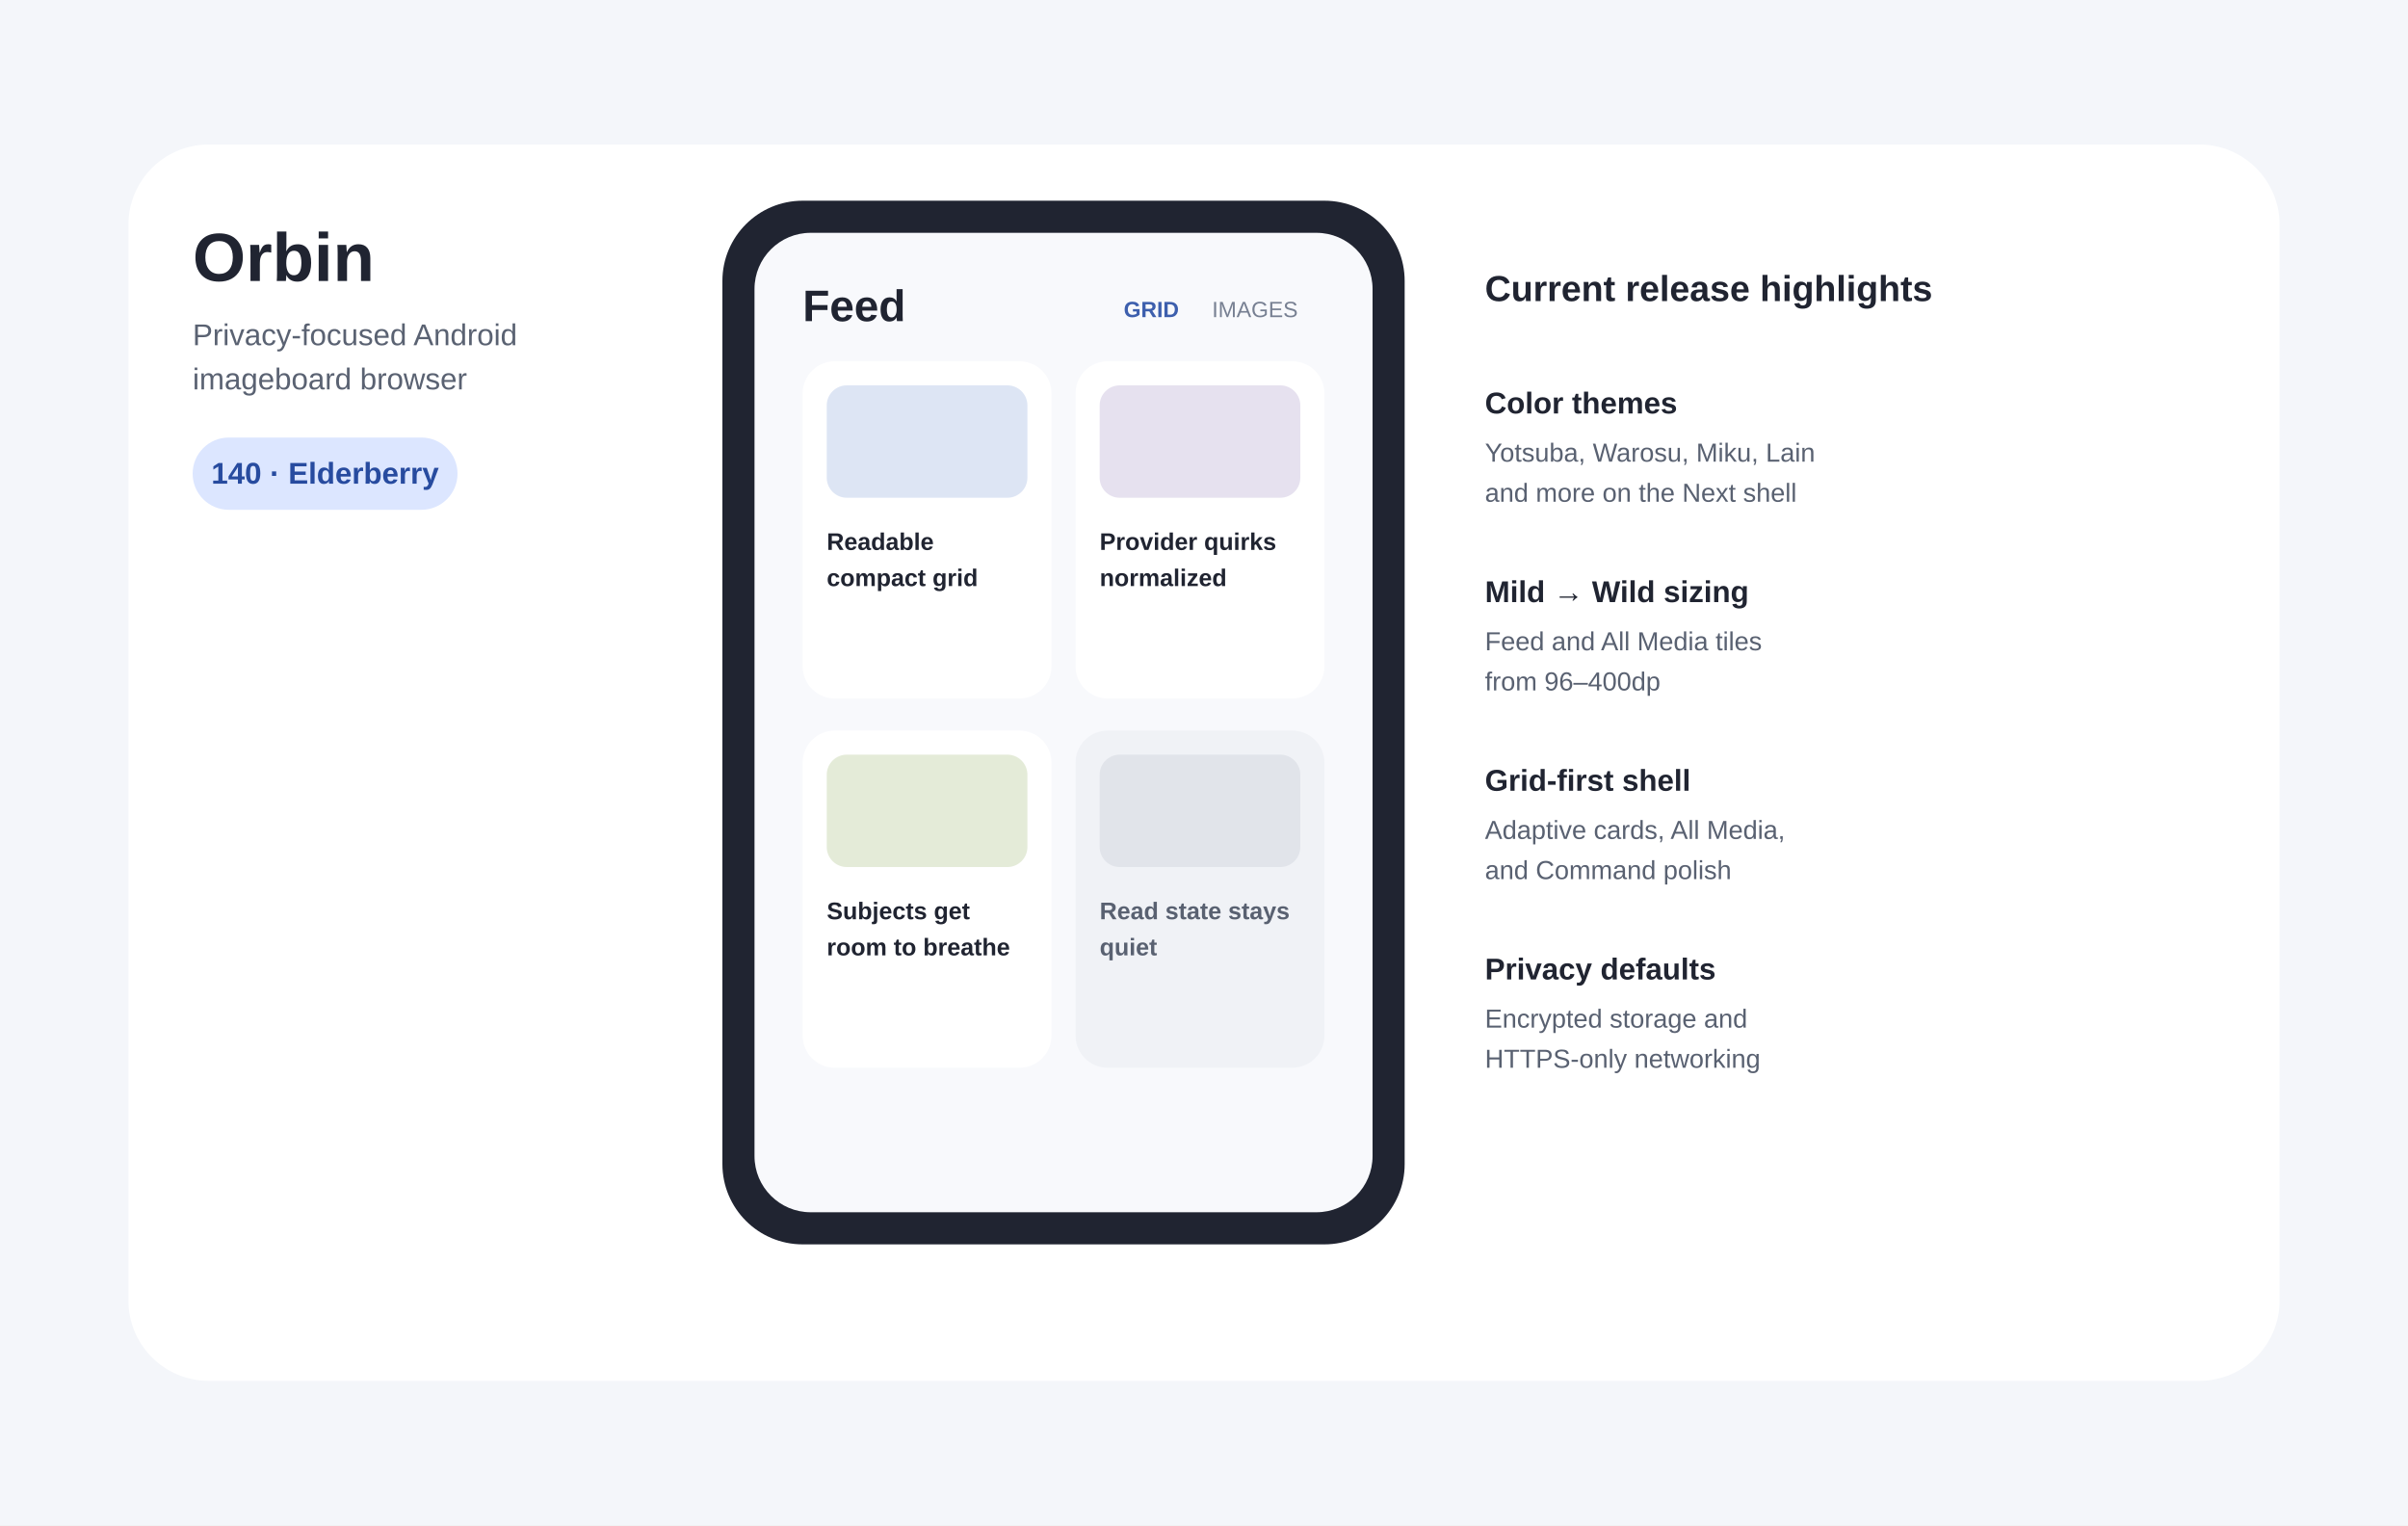
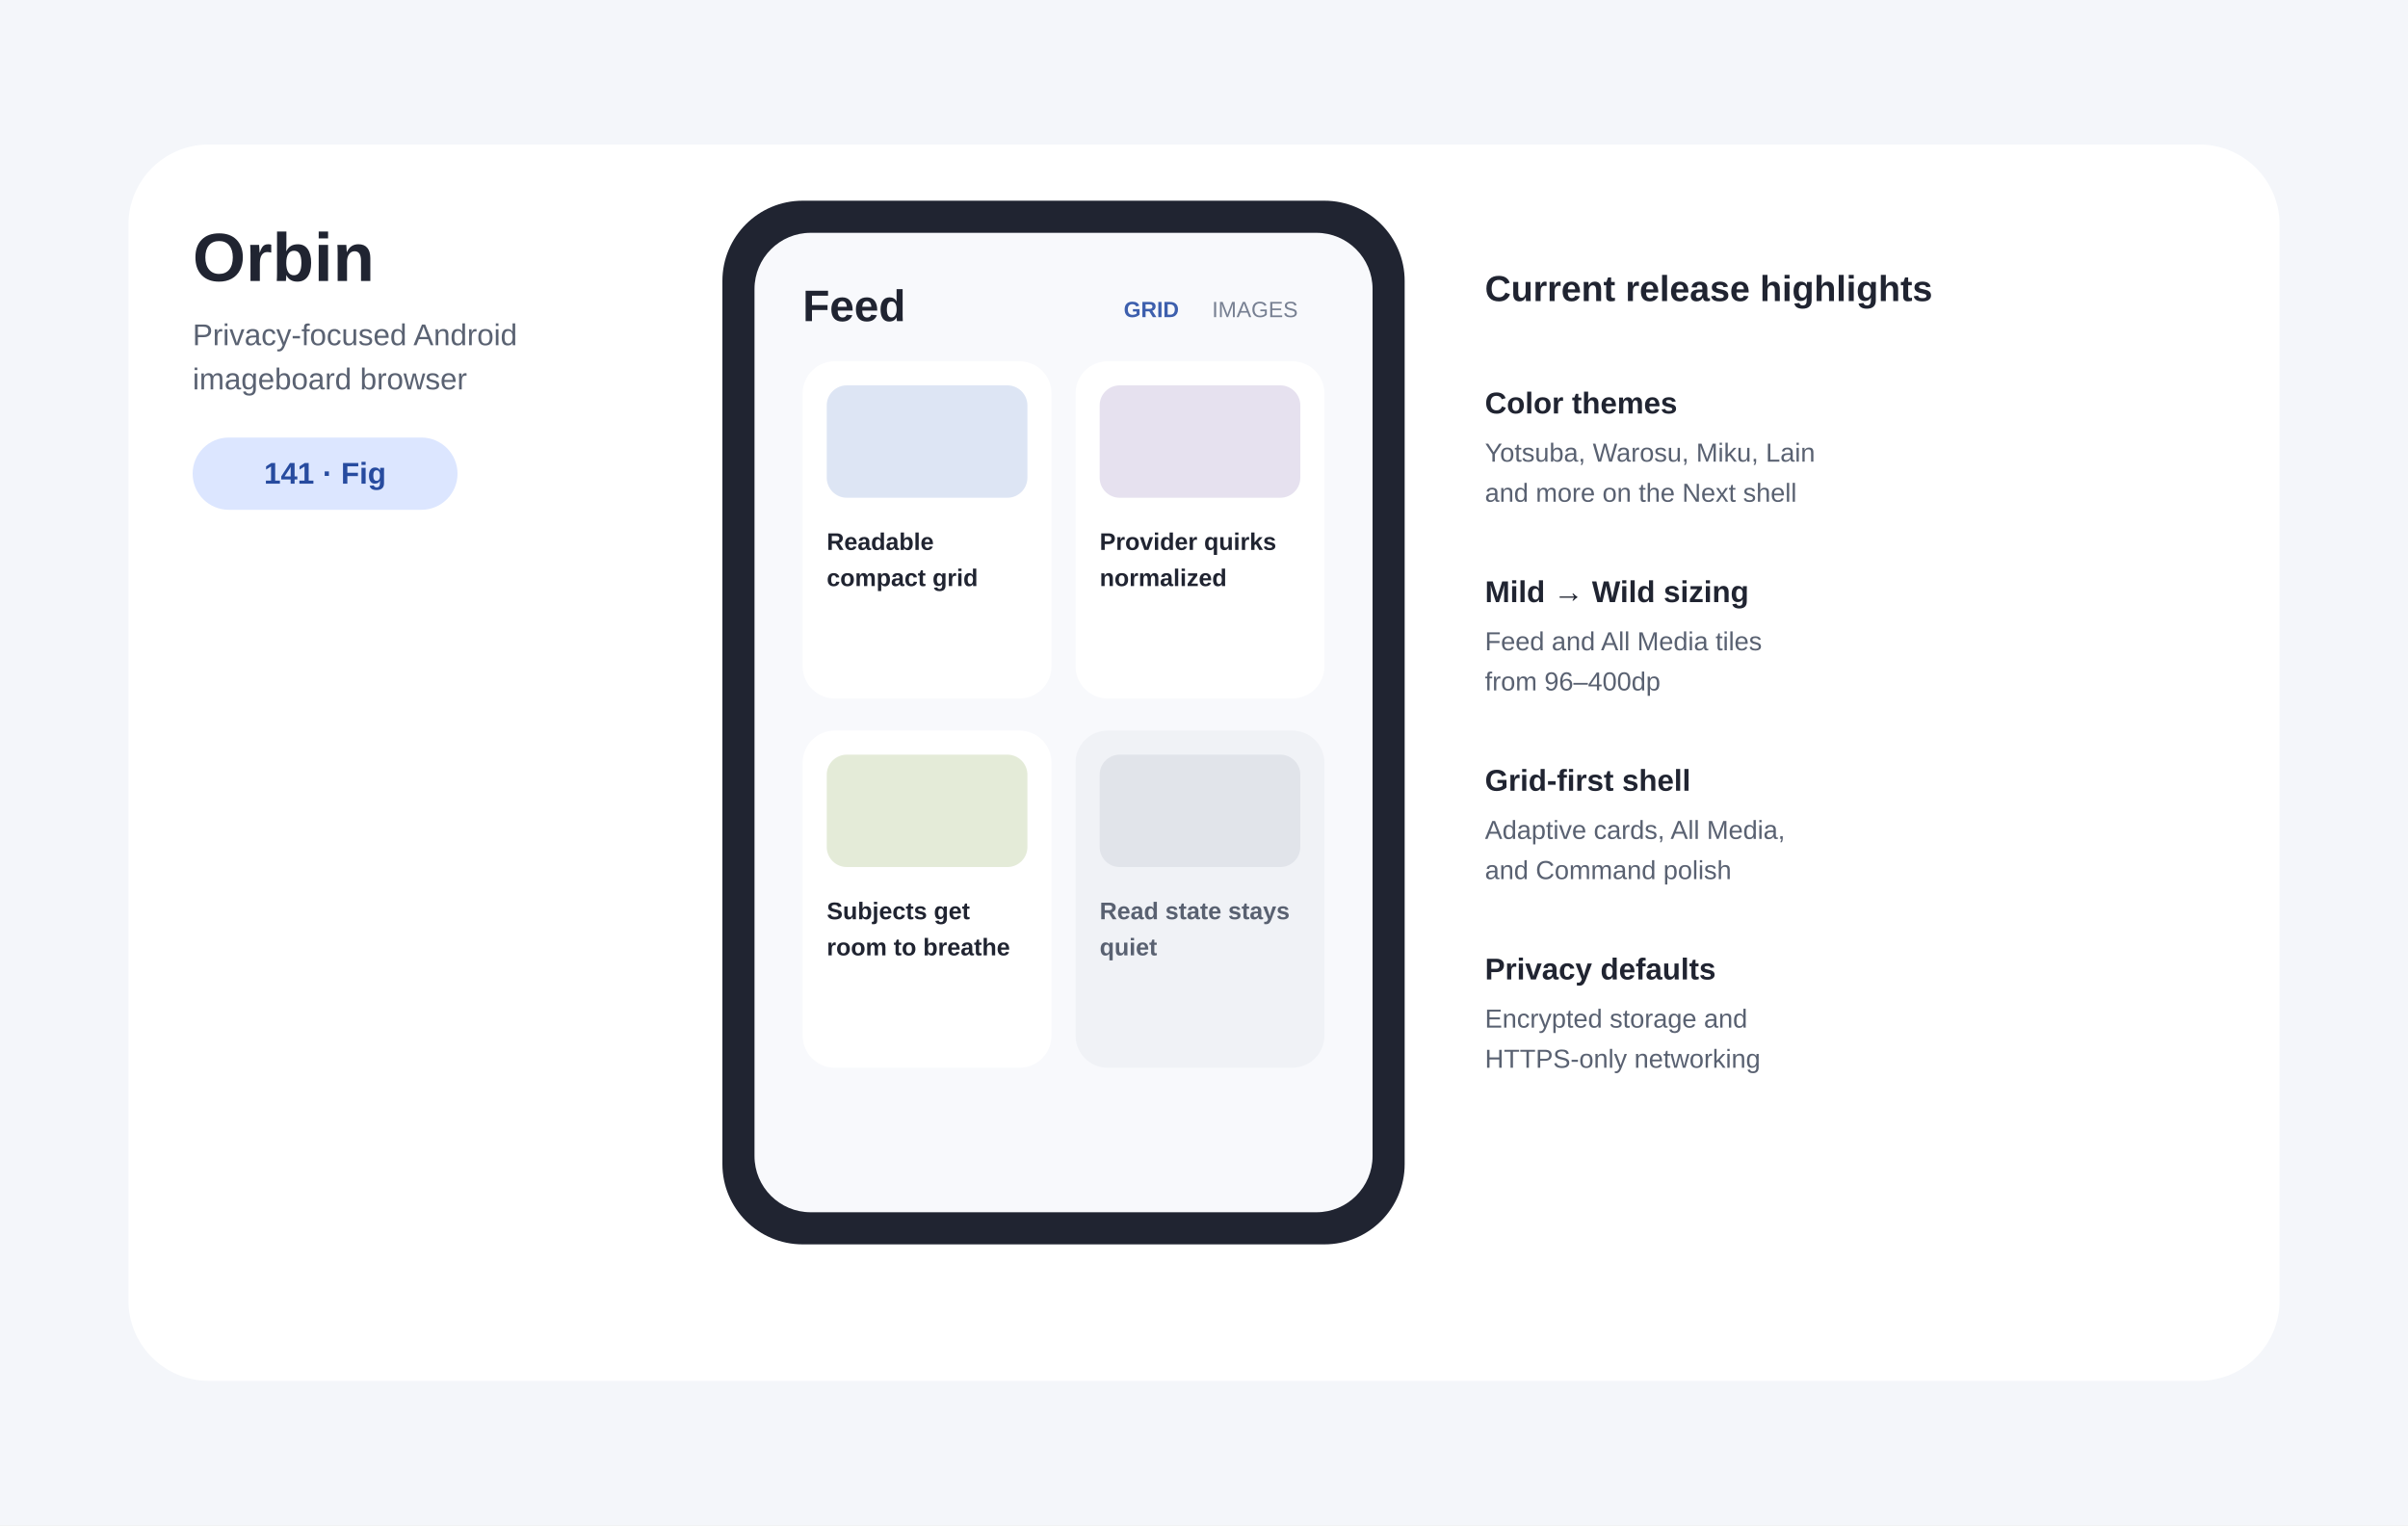
- <svg xmlns="http://www.w3.org/2000/svg" width="1200" height="760" viewBox="0 0 1200 760" role="img" aria-labelledby="title desc" data-release-version="140-Elderberry">
+ <svg xmlns="http://www.w3.org/2000/svg" width="1200" height="760" viewBox="0 0 1200 760" role="img" aria-labelledby="title desc" data-release-version="141-Fig">
  <rect width="1200" height="760" fill="#F4F6FA" />
  <rect x="64" y="72" width="1072" height="616" rx="40" fill="#FFFFFF" />
  <text x="96" y="140" font-family="Arial,sans-serif" font-size="34" font-weight="700" fill="#202431">Orbin</text>
  <text x="96" y="172" font-family="Arial,sans-serif" font-size="15" fill="#5A6272">Privacy-focused Android</text>
  <text x="96" y="194" font-family="Arial,sans-serif" font-size="15" fill="#5A6272">imageboard browser</text>
  <rect x="96" y="218" width="132" height="36" rx="18" fill="#DCE6FF" />
-   <text id="release-label" x="162" y="241" text-anchor="middle" font-family="Arial,sans-serif" font-size="15" font-weight="700" fill="#274B9F">140 · Elderberry</text>
+   <text id="release-label" x="162" y="241" text-anchor="middle" font-family="Arial,sans-serif" font-size="15" font-weight="700" fill="#274B9F">141 · Fig</text>
  <rect x="360" y="100" width="340" height="520" rx="40" fill="#202431" />
  <rect x="376" y="116" width="308" height="488" rx="28" fill="#F8F9FC" />
  <text x="400" y="160" font-family="Arial,sans-serif" font-size="22" font-weight="700" fill="#202431">Feed</text>
  <text x="560" y="158" font-family="Arial,sans-serif" font-size="11" font-weight="700" fill="#3D5FAD">GRID</text>
  <text x="604" y="158" font-family="Arial,sans-serif" font-size="11" fill="#778092">IMAGES</text>
  <rect x="400" y="180" width="124" height="168" rx="16" fill="#FFFFFF" />
  <rect x="536" y="180" width="124" height="168" rx="16" fill="#FFFFFF" />
  <rect x="400" y="364" width="124" height="168" rx="16" fill="#FFFFFF" />
  <rect x="536" y="364" width="124" height="168" rx="16" fill="#F0F2F6" />
  <rect x="412" y="192" width="100" height="56" rx="10" fill="#DDE5F4" />
  <rect x="548" y="192" width="100" height="56" rx="10" fill="#E6E1EF" />
  <rect x="412" y="376" width="100" height="56" rx="10" fill="#E4EBD8" />
  <rect x="548" y="376" width="100" height="56" rx="10" fill="#E1E4EA" />
  <text x="412" y="274" font-family="Arial,sans-serif" font-size="12" font-weight="700" fill="#202431">Readable</text>
  <text x="412" y="292" font-family="Arial,sans-serif" font-size="12" font-weight="700" fill="#202431">compact grid</text>
  <text x="548" y="274" font-family="Arial,sans-serif" font-size="12" font-weight="700" fill="#202431">Provider quirks</text>
  <text x="548" y="292" font-family="Arial,sans-serif" font-size="12" font-weight="700" fill="#202431">normalized</text>
  <text x="412" y="458" font-family="Arial,sans-serif" font-size="12" font-weight="700" fill="#202431">Subjects get</text>
  <text x="412" y="476" font-family="Arial,sans-serif" font-size="12" font-weight="700" fill="#202431">room to breathe</text>
  <text x="548" y="458" font-family="Arial,sans-serif" font-size="12" font-weight="700" fill="#596171">Read state stays</text>
  <text x="548" y="476" font-family="Arial,sans-serif" font-size="12" font-weight="700" fill="#596171">quiet</text>
  <text x="740" y="150" font-family="Arial,sans-serif" font-size="18" font-weight="700" fill="#202431">Current release highlights</text>
  <text x="740" y="206" font-family="Arial,sans-serif" font-size="15" font-weight="700" fill="#202431">Color themes</text>
  <text x="740" y="230" font-family="Arial,sans-serif" font-size="13" fill="#596171">Yotsuba, Warosu, Miku, Lain</text>
  <text x="740" y="250" font-family="Arial,sans-serif" font-size="13" fill="#596171">and more on the Next shell</text>
  <text x="740" y="300" font-family="Arial,sans-serif" font-size="15" font-weight="700" fill="#202431">Mild → Wild sizing</text>
  <text x="740" y="324" font-family="Arial,sans-serif" font-size="13" fill="#596171">Feed and All Media tiles</text>
  <text x="740" y="344" font-family="Arial,sans-serif" font-size="13" fill="#596171">from 96–400dp</text>
  <text x="740" y="394" font-family="Arial,sans-serif" font-size="15" font-weight="700" fill="#202431">Grid-first shell</text>
  <text x="740" y="418" font-family="Arial,sans-serif" font-size="13" fill="#596171">Adaptive cards, All Media,</text>
  <text x="740" y="438" font-family="Arial,sans-serif" font-size="13" fill="#596171">and Command polish</text>
  <text x="740" y="488" font-family="Arial,sans-serif" font-size="15" font-weight="700" fill="#202431">Privacy defaults</text>
  <text x="740" y="512" font-family="Arial,sans-serif" font-size="13" fill="#596171">Encrypted storage and</text>
  <text x="740" y="532" font-family="Arial,sans-serif" font-size="13" fill="#596171">HTTPS-only networking</text>
</svg>
